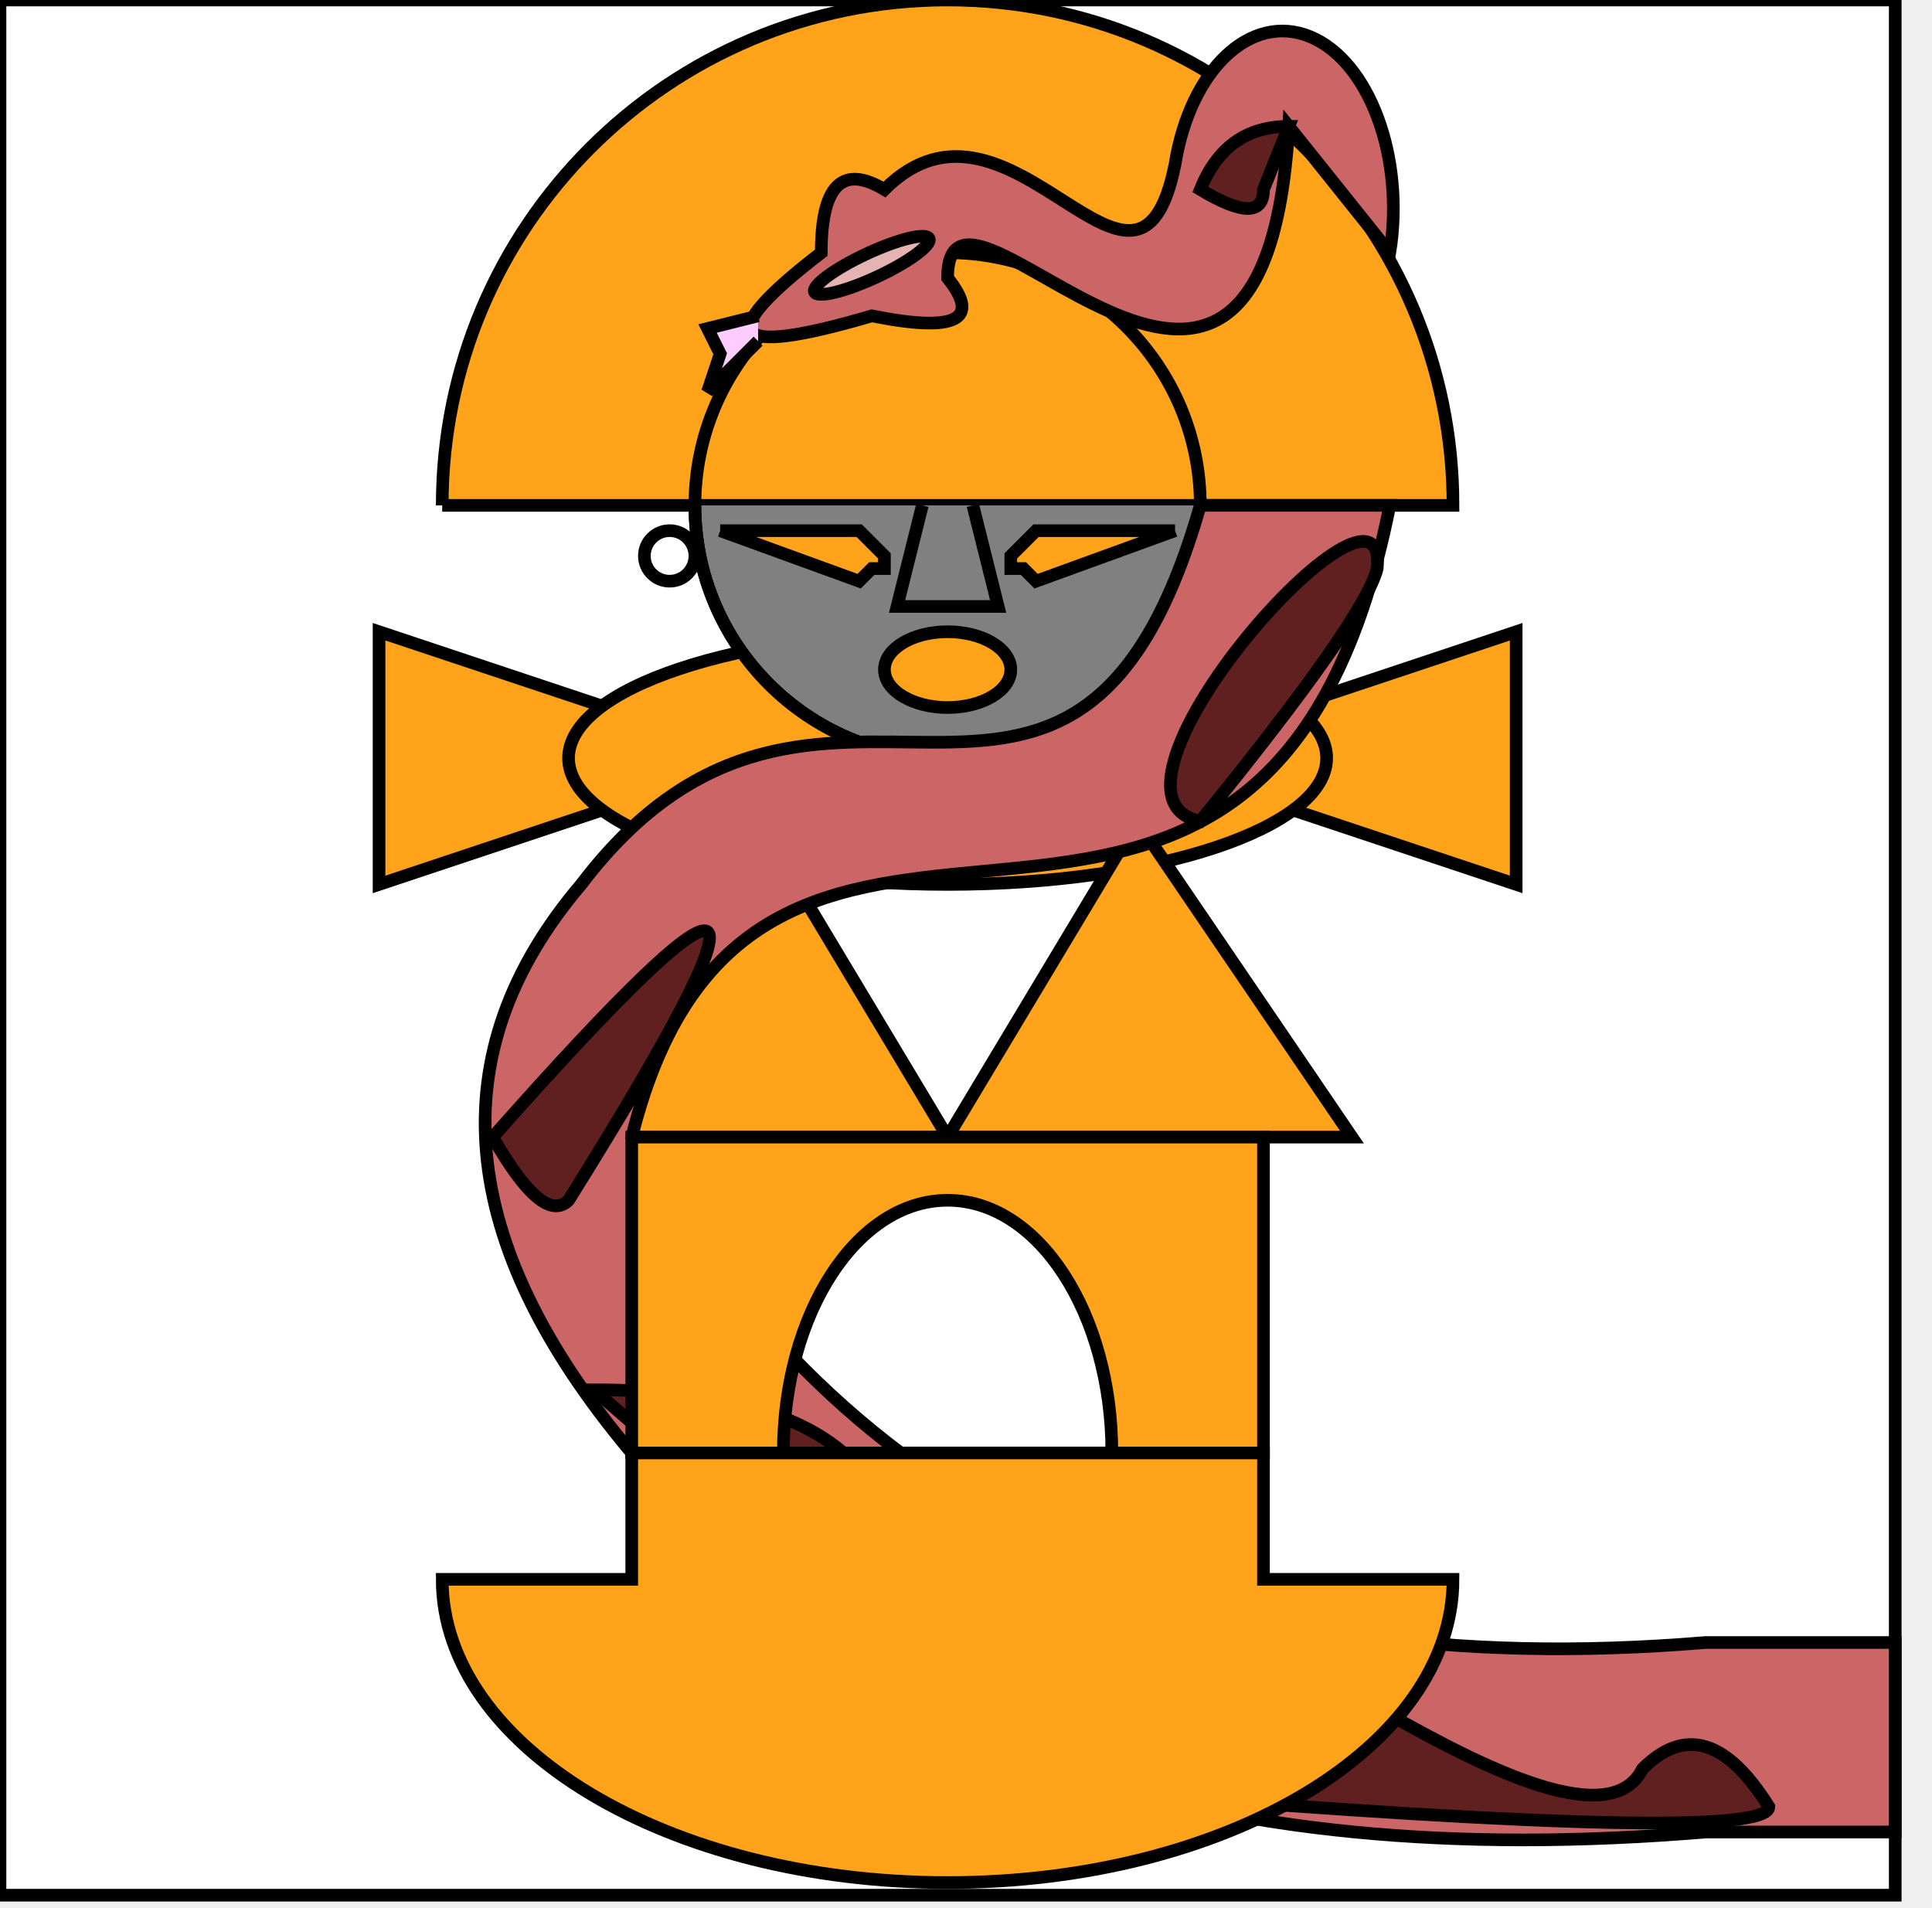
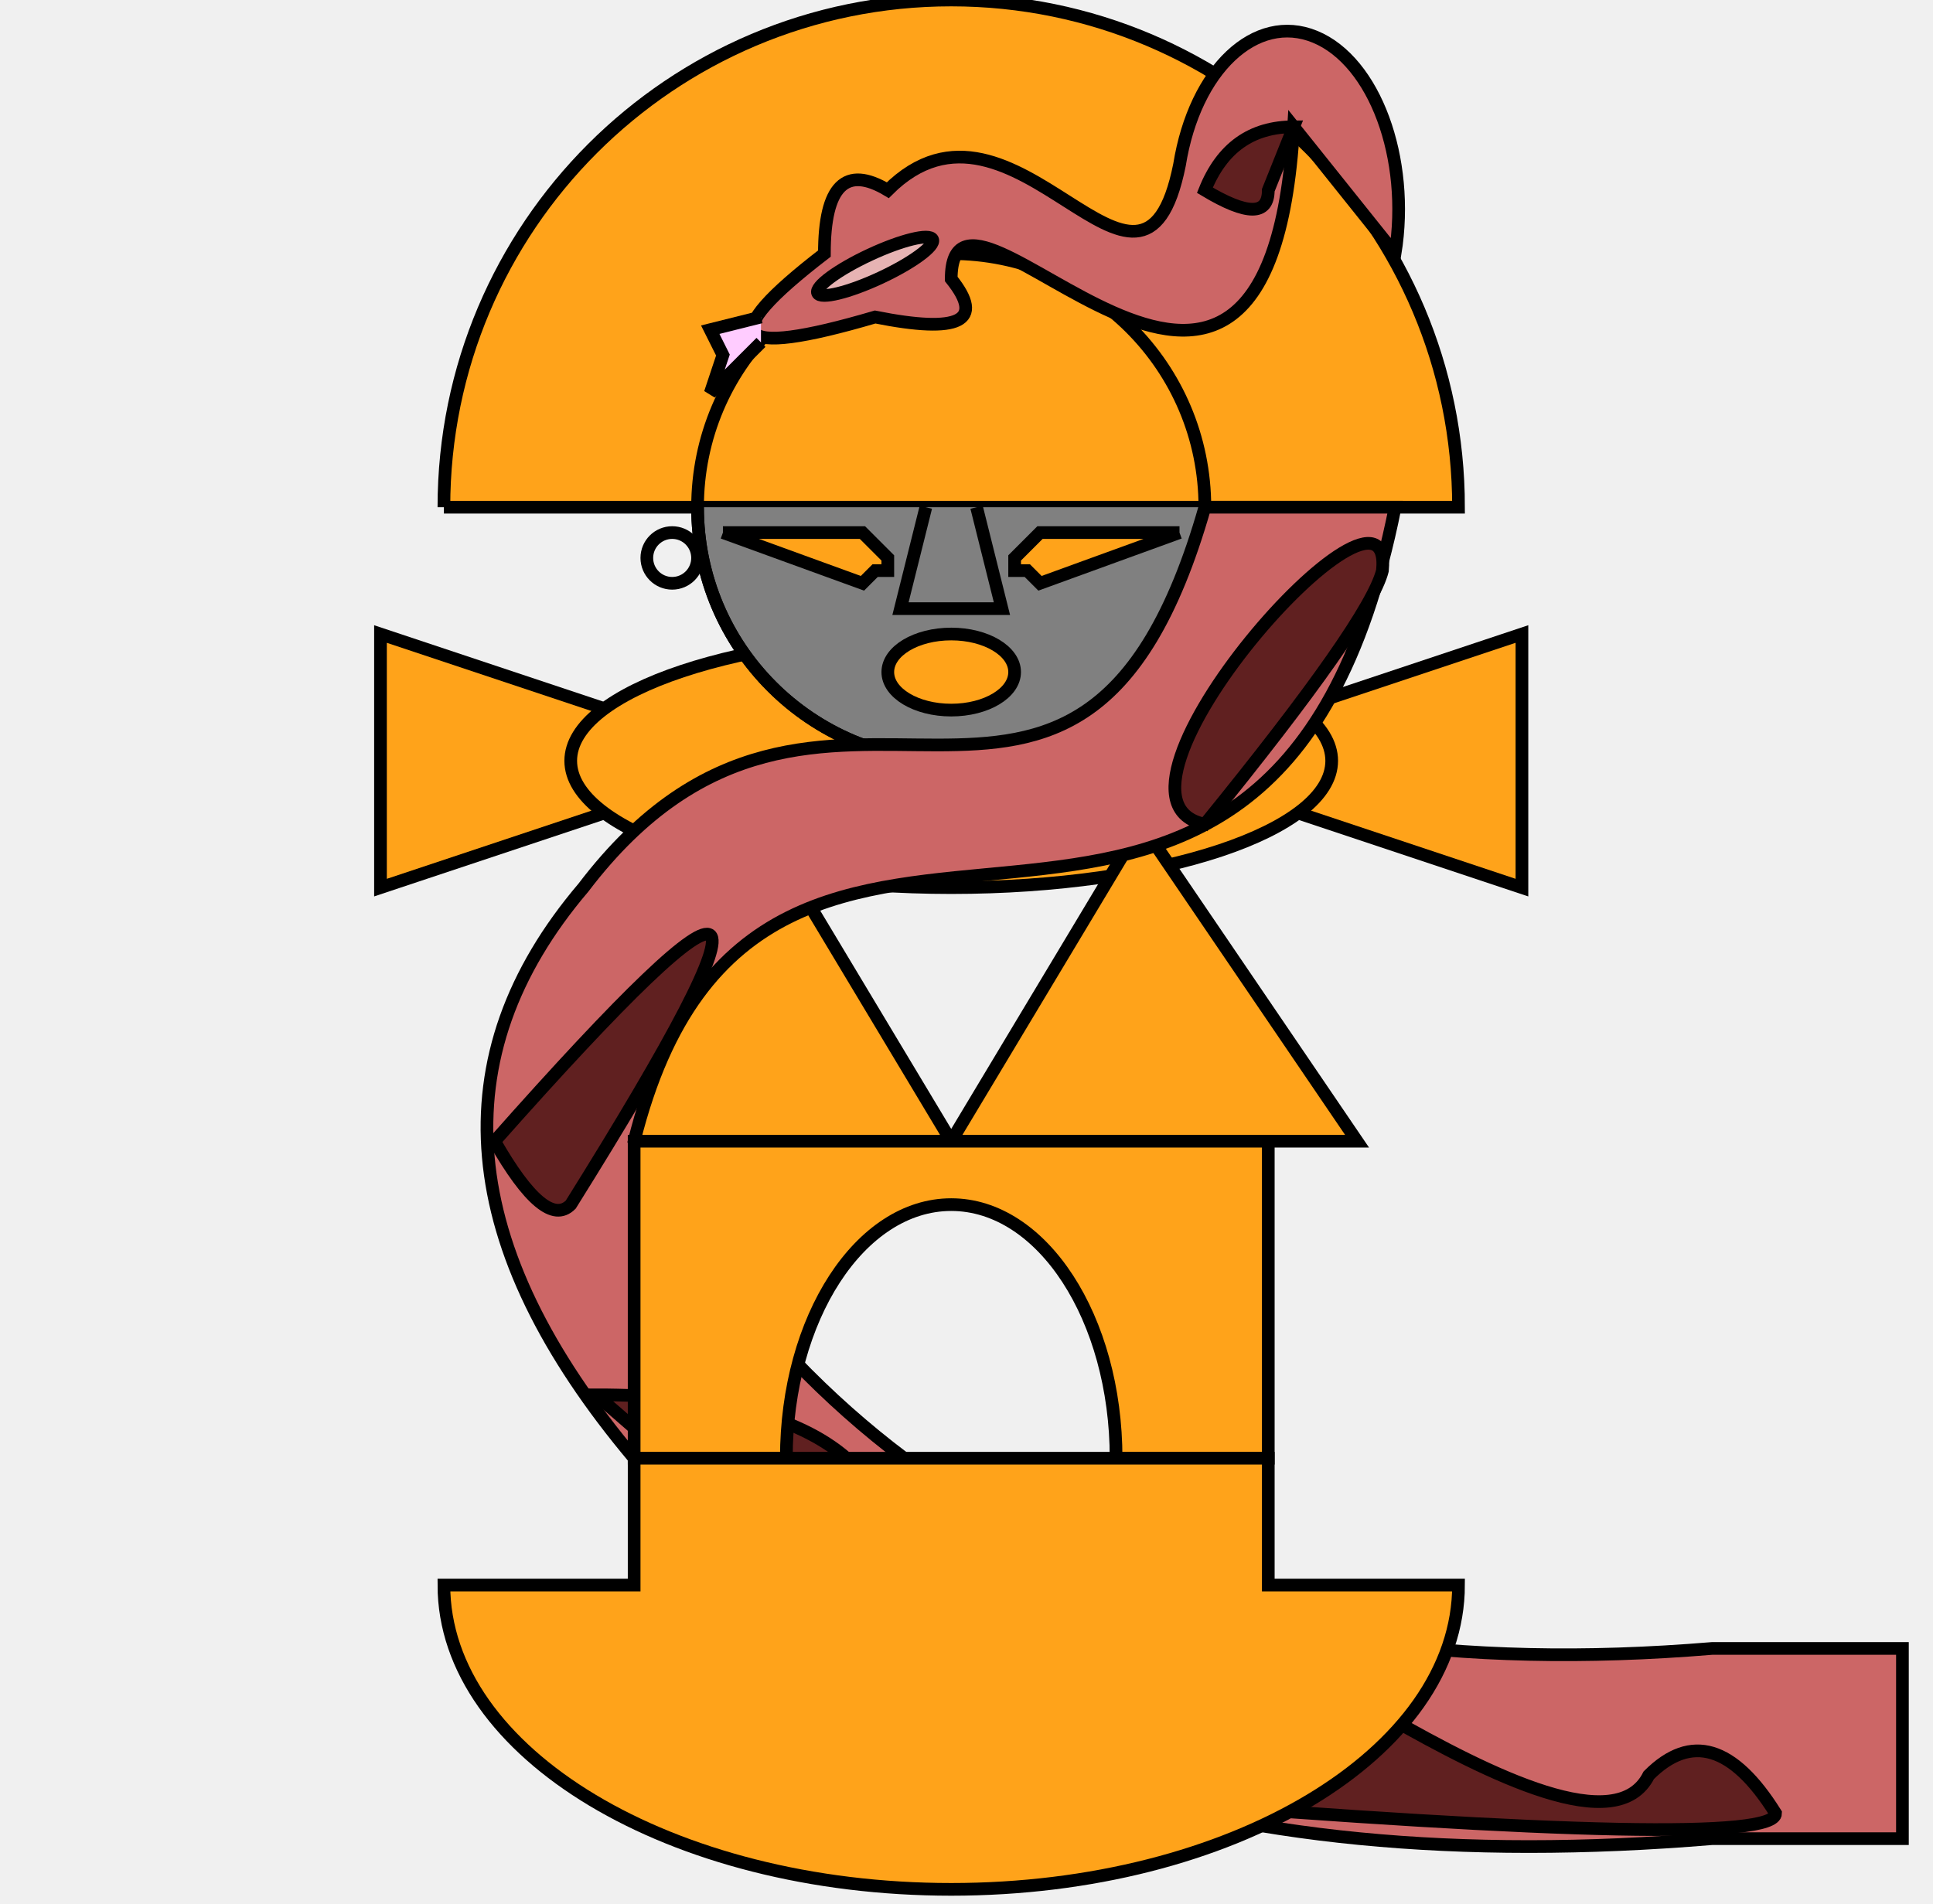
<svg xmlns="http://www.w3.org/2000/svg" xmlns:xlink="http://www.w3.org/1999/xlink" width="100%" height="100%">
  <defs>
    <g id="rendonE3dlogo" style="stroke-width: 1">
-       <rect x="0" y="0" height="150" width="150" style="fill:white; stroke:black" />
+       <rect x="0" y="0" height="150" width="150" style="fill:none; stroke:none" />
      <path d="M 35,40 a1,1 0 0,1 80,0 L 35,40" />
      <polygon points="30 50, 30 70, 60 60" />
      <polygon points="120 50, 120 70, 90 60" />
      <ellipse cx="75" cy="60" rx="30" ry="10" />
      <path d="M55,40 a1,1 0 0,0 40,0" style="fill:gray" />
      <circle cx="53" cy="44" r="2" style="fill:none" />
      <circle cx="75" cy="40" r="20" style="fill:none" />
      <polyline points="73 40, 71 48, 79 48, 77 40" style="fill:none" />
      <g id="rendonE3beyes">
        <polyline points="57 42, 68 42, 69 43, 70 44, 70 45, 69 45, 68 46, 57 42" />
      </g>
      <use xlink:href="#rendonE3beyes" transform="translate(150 0) scale(-1 1)" />
      <ellipse cx="75" cy="53" rx="5" ry="3" />
      <polygon points="60 65, 43 90, 75 90" />
      <polygon points="90 65, 107 90, 75 90" />
      <path d="M150 130 135 130 Q 75 135 50 90 C 60 50 100 90 110 40          L 95 40 C 85 75 65 45 46 70 Q 29 90 50 115 Q 75 150 135 145 L 150 145 Z" style="fill:#cc6666" />
      <path d="M109 45 C110 35 85 63 95 65 Q 108 49 109 45 Z" style="fill:#602020" />
      <path d="M39 90 Q70 55 45 95 Q 43 97 39 90 Z" style="fill:#602020" />
      <path d="M47 110 Q 75 110 70 130 Z" style="fill:#602020" />
      <path d="M90 142 100 133 C 90 120 125 150 130 140 Q 135 135 140 143 Q 140 146 90 142 Z" style="fill:#602020" />
      <path d="M50 90 50 115 62 115 A13 20 0 0,1 88 115 L 100 115 100 90 Z" />
      <path d="M50 115 50 125 35 125 a1,0.6 0 0,0 80,0 L 100 125 100 115 Z" />
      <path d="M110 20 A5,8 0 0,0 93 13 C 90 28 80 5 70 15 Q 65 12 65 20 Q 52 30 69 25          Q 79 27 75 22 C 75 10 100 45 102 10 Z" style="fill:#cc6666" />
      <polyline points="60 25 56 26 57 28 56 31 60 27" style="fill: #ffccff" />
      <ellipse cx="69" cy="21" rx="5" ry="1" style="fill:#e6b3b3" transform="rotate(-25, 69, 21)" />
      <path d="M102 10 Q 97 10 95 15 Q 100 18 100 15 Z" style="fill:#602020" />
    </g>
  </defs>
  <use xlink:href="#rendonE3dlogo" x="0" y="0" style="fill: #ffa31a; stroke:black" transform="scale(0.5)" />
</svg>
